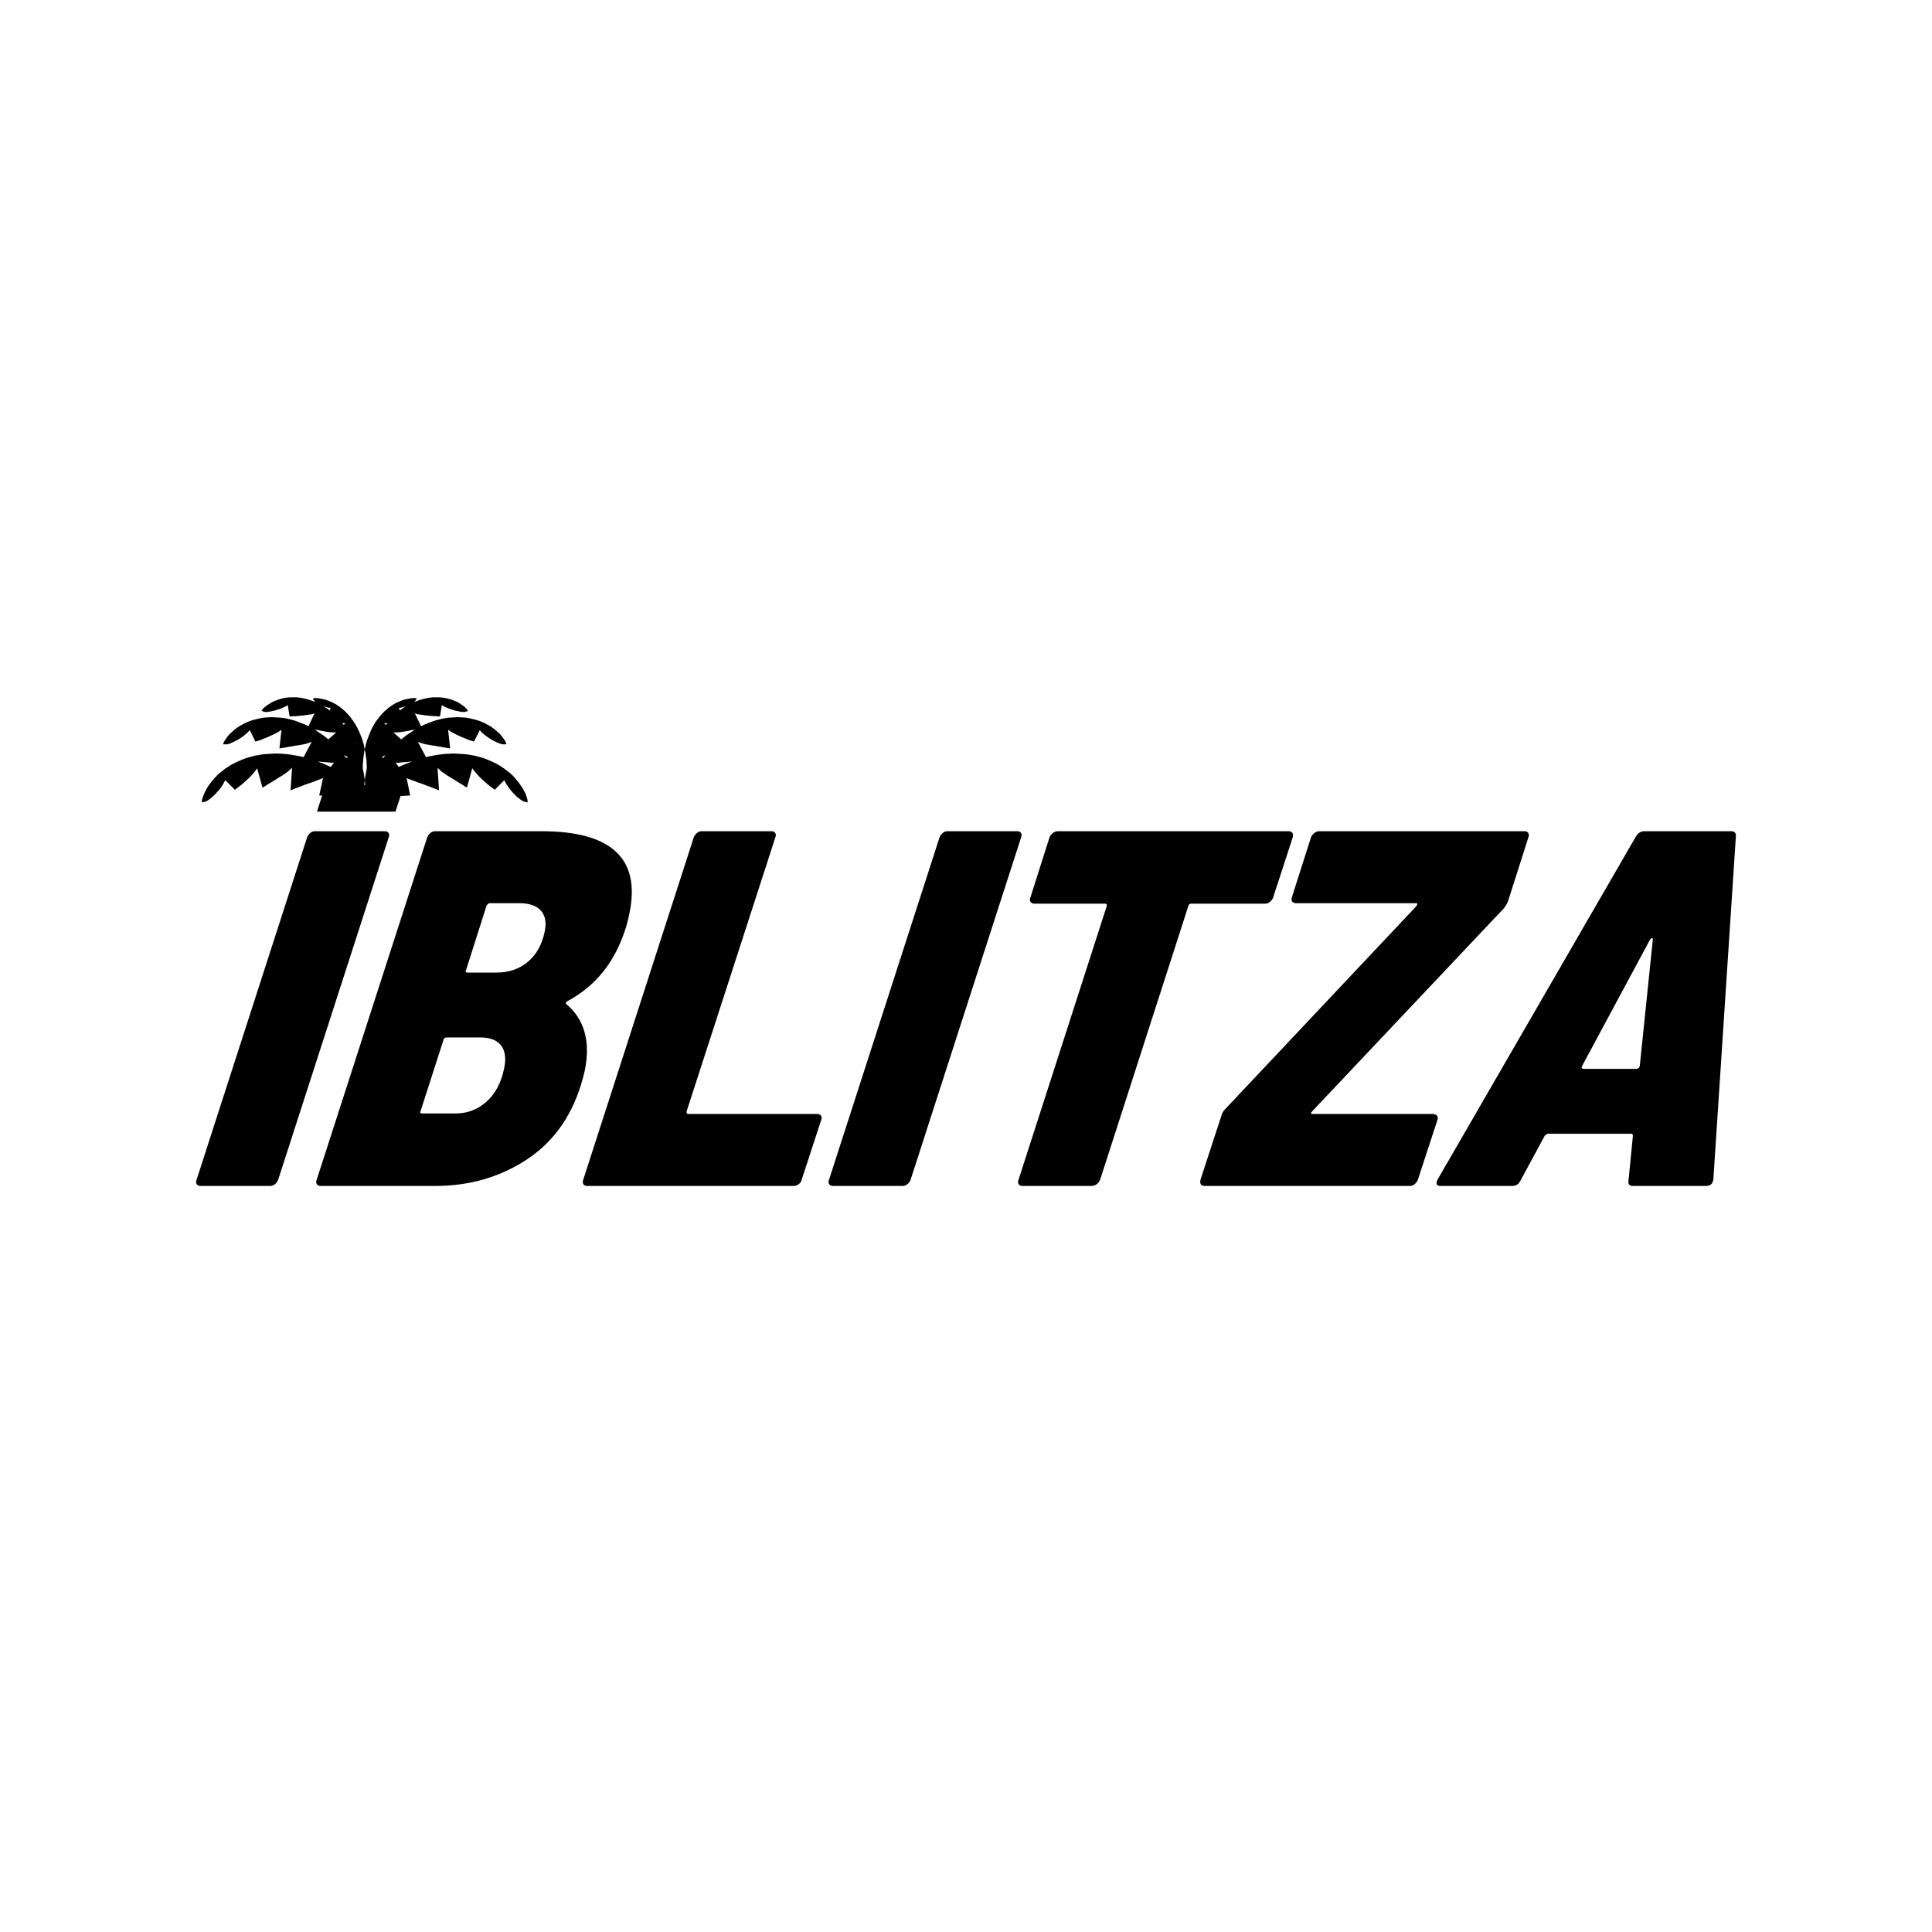
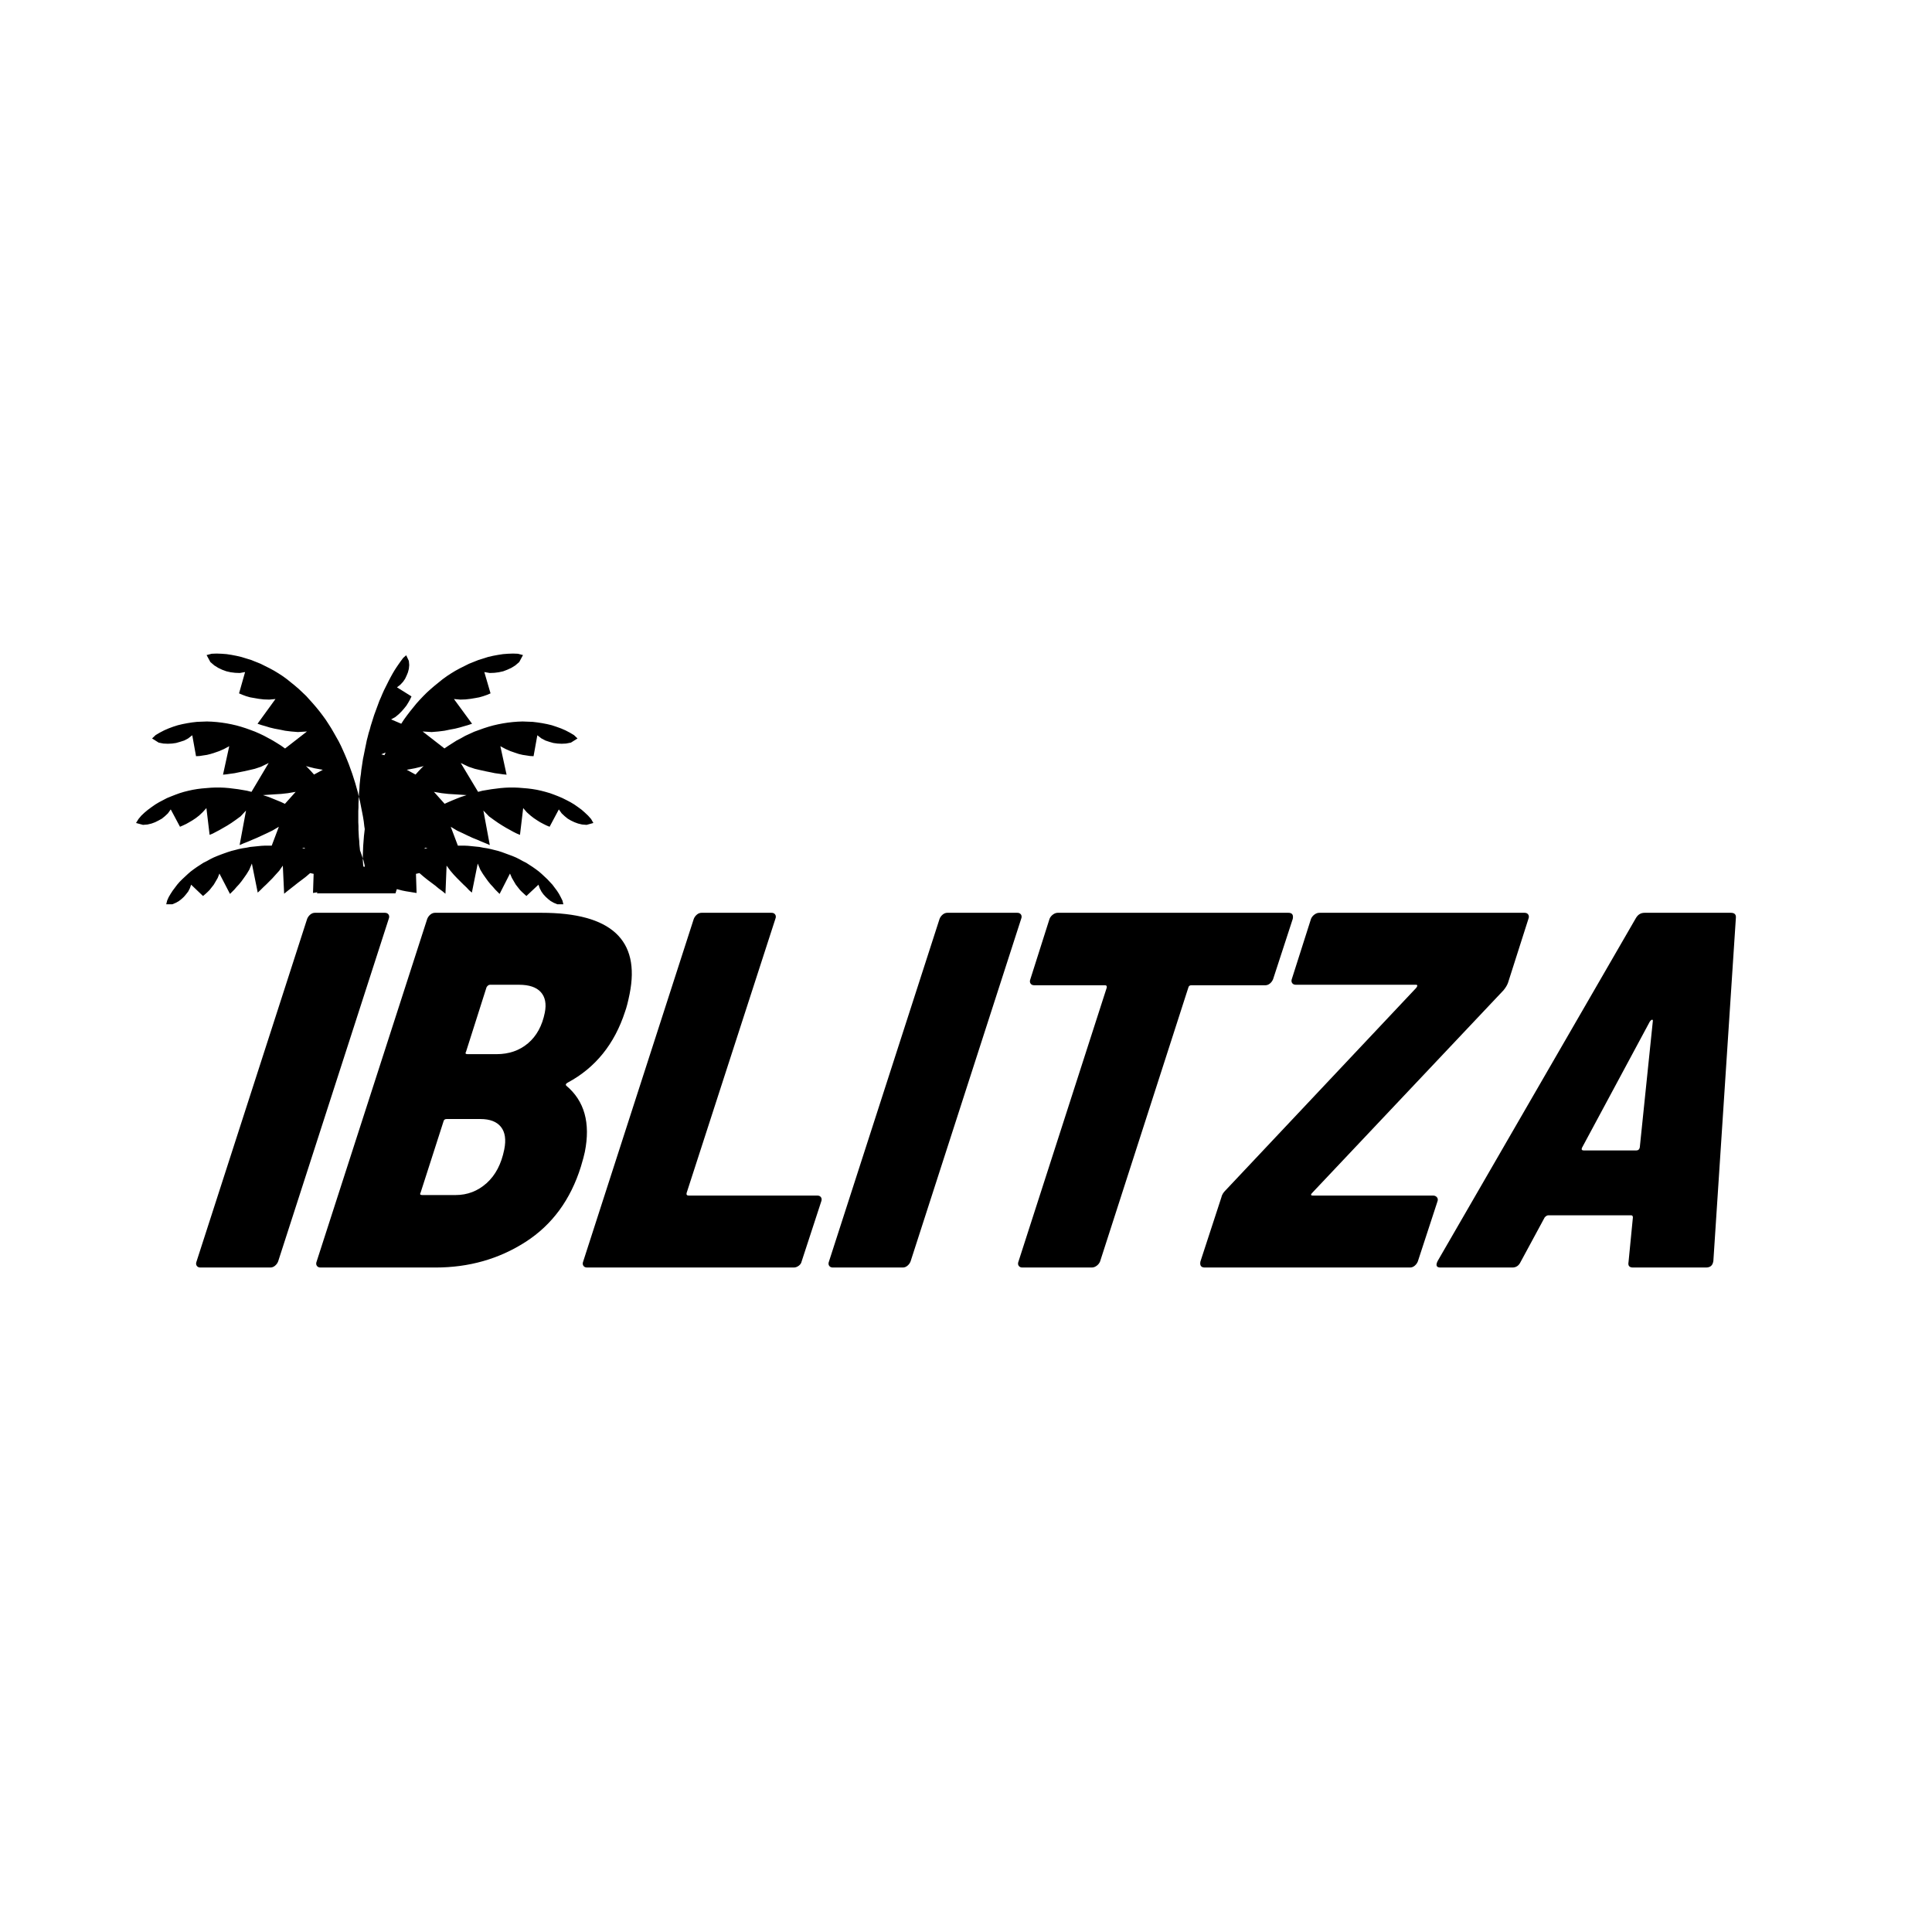
<svg xmlns="http://www.w3.org/2000/svg" viewBox="0 0 1024 1024" width="1024" height="1024">
  <defs />
  <rect width="1024" height="1024" fill="#ffffff" />
  <g fill="#000000">
-     <path d="M168.0,430.2 L209.6,430.2 L214.2,416.1 L172.5,416.1Z" />
-     <path d="M193.3,418.2 L194.5,416.8 L195.8,415.7 L197.1,414.7 L198.4,413.8 L199.8,412.9 L201.2,412.0 L202.6,411.1 L204.1,410.3 L205.5,409.5 L207.0,408.7 L208.4,407.9 L209.9,407.2 L211.4,406.5 L212.9,405.8 L214.5,405.1 L216.0,404.5 L217.6,403.9 L219.2,403.3 L220.8,402.8 L222.4,402.2 L224.0,401.8 L225.7,401.3 L227.4,400.9 L229.0,400.6 L230.7,400.3 L232.4,400.0 L234.1,399.8 L235.8,399.6 L237.6,399.5 L239.3,399.4 L241.0,399.4 L242.8,399.5 L244.5,399.6 L246.2,399.7 L248.0,399.9 L249.7,400.2 L251.4,400.5 L253.1,400.9 L254.8,401.4 L256.5,401.9 L258.1,402.5 L259.7,403.2 L261.3,403.9 L262.9,404.7 L264.4,405.5 L265.9,406.5 L267.3,407.4 L268.7,408.5 L270.1,409.6 L271.4,410.7 L272.6,412.0 L273.7,413.3 L274.8,414.6 L275.8,416.0 L276.8,417.4 L277.6,418.9 L278.4,420.4 L279.0,422.0 L279.5,423.6 L279.7,425.3 L279.7,425.3 L277.3,424.7 L275.9,423.8 L274.6,422.8 L273.5,421.9 L272.5,420.8 L271.5,419.8 L270.6,418.7 L269.7,417.6 L268.9,416.3 L268.0,415.0 L267.3,413.5 L262.2,418.6 L261.2,417.8 L260.2,417.1 L259.2,416.3 L258.2,415.5 L257.2,414.6 L256.1,413.6 L255.0,412.6 L253.9,411.5 L252.8,410.3 L251.6,408.9 L250.3,407.2 L247.5,417.4 L246.4,416.8 L245.2,416.0 L244.0,415.3 L242.7,414.5 L241.4,413.7 L240.0,412.8 L238.5,411.9 L237.0,411.0 L235.4,409.9 L233.7,408.7 L231.9,406.9 L232.7,418.9 L231.2,418.3 L229.7,417.7 L228.1,417.1 L226.4,416.5 L224.7,415.8 L223.0,415.2 L221.2,414.6 L219.4,413.9 L217.5,413.2 L215.5,412.4 L217.4,421.6 L215.9,421.7 L214.3,421.8 L212.7,421.9 L211.1,422.0 L209.4,422.1 L207.7,422.1 L205.9,422.0 L204.1,421.9 L202.3,421.8 L200.3,421.5 L198.3,421.1 L196.2,420.3 L193.3,418.2Z M193.3,418.2 L193.7,416.6 L194.4,415.1 L195.1,413.7 L195.8,412.4 L196.6,411.0 L197.4,409.7 L198.3,408.4 L199.1,407.1 L200.0,405.8 L201.0,404.6 L201.9,403.3 L202.9,402.1 L203.8,400.9 L204.9,399.7 L205.9,398.5 L207.0,397.3 L208.1,396.2 L209.2,395.0 L210.4,393.9 L211.6,392.9 L212.8,391.8 L214.0,390.8 L215.3,389.8 L216.6,388.9 L218.0,388.0 L219.3,387.1 L220.7,386.2 L222.2,385.5 L223.6,384.7 L225.1,384.0 L226.6,383.4 L228.1,382.8 L229.7,382.2 L231.3,381.7 L232.9,381.3 L234.5,380.9 L236.1,380.6 L237.7,380.4 L239.4,380.3 L241.1,380.2 L242.7,380.1 L244.4,380.2 L246.0,380.3 L247.7,380.5 L249.3,380.8 L250.9,381.2 L252.5,381.6 L254.1,382.1 L255.6,382.7 L257.1,383.4 L258.6,384.2 L260.0,385.0 L261.3,385.9 L262.6,386.9 L263.8,388.0 L265.0,389.1 L266.0,390.3 L267.0,391.6 L267.9,393.0 L268.4,394.5 L268.4,394.5 L266.1,394.5 L264.6,394.0 L263.2,393.4 L262.0,392.8 L260.8,392.2 L259.7,391.5 L258.6,390.8 L257.5,390.0 L256.4,389.1 L255.3,388.2 L254.3,387.0 L251.2,393.1 L250.2,392.7 L249.1,392.4 L248.0,392.0 L246.9,391.5 L245.8,391.1 L244.6,390.6 L243.3,390.0 L242.0,389.4 L240.6,388.7 L239.1,387.9 L237.5,386.8 L238.6,396.7 L237.4,396.5 L236.2,396.3 L234.9,396.1 L233.5,395.8 L232.1,395.6 L230.6,395.3 L229.1,395.1 L227.4,394.8 L225.6,394.5 L223.7,394.0 L221.5,393.2 L226.8,403.2 L225.3,403.2 L223.8,403.3 L222.2,403.3 L220.6,403.4 L218.9,403.6 L217.2,403.7 L215.4,403.9 L213.6,404.0 L211.7,404.2 L209.7,404.3 L215.0,411.3 L213.8,412.0 L212.5,412.7 L211.2,413.4 L209.8,414.2 L208.5,414.9 L207.0,415.6 L205.5,416.3 L204.0,416.9 L202.3,417.5 L200.6,418.1 L198.7,418.6 L196.6,418.8 L193.3,418.2Z M193.3,418.2 L193.1,416.7 L193.1,415.3 L193.3,413.9 L193.4,412.6 L193.7,411.2 L193.9,409.8 L194.2,408.4 L194.4,407.1 L194.8,405.7 L195.1,404.4 L195.5,403.0 L195.9,401.7 L196.3,400.3 L196.7,399.0 L197.2,397.7 L197.7,396.3 L198.3,395.0 L198.8,393.7 L199.5,392.4 L200.1,391.1 L200.8,389.9 L201.5,388.6 L202.3,387.4 L203.1,386.2 L203.9,385.0 L204.8,383.8 L205.7,382.7 L206.7,381.6 L207.6,380.5 L208.7,379.4 L209.8,378.4 L210.9,377.5 L212.0,376.5 L213.2,375.6 L214.4,374.8 L215.7,374.0 L217.0,373.3 L218.3,372.6 L219.7,372.0 L221.1,371.5 L222.5,371.0 L223.9,370.6 L225.4,370.2 L226.8,369.9 L228.3,369.7 L229.8,369.6 L231.3,369.6 L232.8,369.6 L234.2,369.7 L235.7,369.9 L237.1,370.2 L238.6,370.6 L240.0,371.1 L241.3,371.6 L242.6,372.2 L243.9,373.0 L245.1,373.8 L246.2,374.6 L247.2,375.6 L248.1,376.8 L248.1,376.8 L246.1,377.4 L244.6,377.3 L243.4,377.1 L242.2,376.8 L241.0,376.6 L239.9,376.2 L238.8,375.9 L237.7,375.5 L236.6,375.0 L235.4,374.5 L234.2,373.7 L233.2,379.7 L232.2,379.7 L231.2,379.6 L230.2,379.6 L229.2,379.5 L228.1,379.4 L227.0,379.3 L225.8,379.2 L224.5,379.0 L223.1,378.8 L221.6,378.6 L219.9,378.1 L223.8,386.2 L222.8,386.3 L221.7,386.5 L220.5,386.6 L219.4,386.8 L218.1,387.0 L216.8,387.3 L215.4,387.5 L213.9,387.8 L212.4,388.0 L210.6,388.2 L208.5,388.2 L216.1,394.9 L214.9,395.4 L213.6,395.9 L212.3,396.5 L211.0,397.0 L209.7,397.7 L208.3,398.3 L206.9,399.0 L205.4,399.8 L203.9,400.5 L202.3,401.2 L209.0,405.3 L208.2,406.3 L207.4,407.3 L206.5,408.3 L205.7,409.4 L204.7,410.4 L203.8,411.5 L202.8,412.5 L201.7,413.6 L200.6,414.7 L199.3,415.7 L197.9,416.7 L196.3,417.6 L193.3,418.2Z M193.3,418.2 L192.9,417.2 L192.7,416.2 L192.6,415.2 L192.5,414.1 L192.4,413.1 L192.3,412.1 L192.3,411.1 L192.2,410.0 L192.2,409.0 L192.2,408.0 L192.3,407.0 L192.3,405.9 L192.3,404.9 L192.4,403.9 L192.5,402.8 L192.6,401.8 L192.7,400.8 L192.9,399.7 L193.0,398.7 L193.2,397.7 L193.4,396.7 L193.7,395.6 L193.9,394.6 L194.2,393.6 L194.5,392.6 L194.8,391.6 L195.2,390.6 L195.6,389.6 L196.0,388.6 L196.4,387.6 L196.8,386.7 L197.3,385.7 L197.8,384.8 L198.4,383.8 L198.9,382.9 L199.5,382.0 L200.2,381.2 L200.8,380.3 L201.5,379.5 L202.2,378.7 L202.9,377.9 L203.7,377.1 L204.5,376.4 L205.3,375.7 L206.1,375.0 L207.0,374.4 L207.9,373.8 L208.8,373.2 L209.7,372.7 L210.7,372.2 L211.7,371.8 L212.6,371.4 L213.6,371.0 L214.7,370.7 L215.7,370.5 L216.7,370.3 L217.8,370.1 L218.8,370.0 L219.9,370.0 L220.9,370.2 L220.9,370.2 L220.1,371.5 L219.3,372.2 L218.5,372.8 L217.6,373.2 L216.8,373.6 L216.0,374.0 L215.2,374.3 L214.3,374.6 L213.4,374.9 L212.4,375.1 L211.4,375.2 L213.2,379.3 L212.5,379.7 L211.8,380.1 L211.1,380.5 L210.4,380.9 L209.6,381.3 L208.8,381.7 L207.9,382.1 L207.0,382.5 L206.0,382.9 L204.9,383.2 L203.6,383.5 L208.7,387.7 L208.0,388.2 L207.3,388.7 L206.5,389.2 L205.7,389.8 L204.9,390.3 L204.0,390.9 L203.1,391.5 L202.2,392.0 L201.1,392.7 L200.0,393.3 L198.5,393.8 L205.3,396.7 L204.6,397.4 L203.8,398.1 L203.0,398.8 L202.2,399.6 L201.4,400.3 L200.5,401.1 L199.7,401.9 L198.8,402.7 L197.8,403.6 L196.8,404.4 L202.4,406.1 L202.0,407.0 L201.6,407.9 L201.1,408.8 L200.7,409.7 L200.2,410.7 L199.7,411.6 L199.2,412.5 L198.6,413.5 L197.9,414.5 L197.2,415.4 L196.4,416.4 L195.3,417.3 L193.3,418.2Z M193.3,418.2 L192.2,416.8 L190.9,415.7 L189.6,414.7 L188.2,413.8 L186.9,412.9 L185.5,412.0 L184.1,411.1 L182.6,410.3 L181.2,409.5 L179.7,408.7 L178.2,407.9 L176.8,407.2 L175.3,406.5 L173.7,405.8 L172.2,405.1 L170.6,404.5 L169.1,403.9 L167.5,403.3 L165.9,402.8 L164.3,402.2 L162.6,401.8 L161.0,401.3 L159.3,400.9 L157.7,400.6 L156.0,400.3 L154.3,400.0 L152.6,399.8 L150.8,399.6 L149.1,399.5 L147.4,399.4 L145.7,399.4 L143.9,399.5 L142.2,399.6 L140.4,399.7 L138.7,399.9 L137.0,400.2 L135.3,400.5 L133.6,400.9 L131.9,401.4 L130.2,401.9 L128.6,402.5 L127.0,403.2 L125.4,403.9 L123.8,404.7 L122.3,405.5 L120.8,406.5 L119.3,407.4 L118.0,408.5 L116.6,409.6 L115.3,410.7 L114.1,412.0 L112.9,413.3 L111.9,414.6 L110.8,416.0 L109.9,417.4 L109.1,418.9 L108.3,420.4 L107.7,422.0 L107.1,423.6 L106.9,425.3 L106.9,425.3 L109.4,424.7 L110.8,423.8 L112.0,422.8 L113.1,421.9 L114.2,420.8 L115.1,419.8 L116.1,418.7 L117.0,417.6 L117.8,416.3 L118.6,415.0 L119.4,413.5 L124.5,418.6 L125.5,417.8 L126.5,417.1 L127.5,416.3 L128.5,415.5 L129.5,414.6 L130.6,413.6 L131.7,412.6 L132.8,411.5 L133.9,410.3 L135.1,408.9 L136.3,407.2 L139.1,417.4 L140.3,416.8 L141.5,416.0 L142.7,415.3 L144.0,414.5 L145.3,413.7 L146.7,412.8 L148.1,411.9 L149.7,411.0 L151.3,409.9 L152.9,408.7 L154.8,406.9 L154.0,418.9 L155.5,418.3 L157.0,417.7 L158.6,417.1 L160.2,416.5 L161.9,415.8 L163.7,415.2 L165.5,414.6 L167.3,413.9 L169.2,413.2 L171.2,412.4 L169.2,421.6 L170.8,421.7 L172.4,421.8 L174.0,421.9 L175.6,422.0 L177.3,422.1 L179.0,422.1 L180.8,422.0 L182.6,421.9 L184.4,421.8 L186.3,421.5 L188.3,421.1 L190.5,420.3 L193.3,418.2Z M193.3,418.2 L193.0,416.6 L192.3,415.1 L191.6,413.7 L190.8,412.4 L190.1,411.0 L189.2,409.7 L188.4,408.4 L187.5,407.1 L186.6,405.8 L185.7,404.6 L184.8,403.3 L183.8,402.1 L182.8,400.9 L181.8,399.7 L180.8,398.5 L179.7,397.3 L178.6,396.2 L177.5,395.0 L176.3,393.9 L175.1,392.9 L173.9,391.8 L172.7,390.8 L171.4,389.8 L170.1,388.9 L168.7,388.0 L167.4,387.1 L166.0,386.2 L164.5,385.5 L163.1,384.7 L161.6,384.0 L160.1,383.4 L158.5,382.8 L157.0,382.2 L155.4,381.7 L153.8,381.3 L152.2,380.9 L150.6,380.6 L148.9,380.4 L147.3,380.3 L145.6,380.2 L144.0,380.1 L142.3,380.2 L140.7,380.3 L139.0,380.5 L137.4,380.8 L135.8,381.2 L134.2,381.6 L132.6,382.1 L131.1,382.7 L129.6,383.4 L128.1,384.2 L126.7,385.0 L125.4,385.9 L124.1,386.9 L122.9,388.0 L121.7,389.1 L120.6,390.3 L119.7,391.6 L118.8,393.0 L118.2,394.5 L118.2,394.5 L120.6,394.5 L122.1,394.0 L123.4,393.4 L124.7,392.8 L125.8,392.2 L127.0,391.5 L128.1,390.8 L129.2,390.0 L130.2,389.1 L131.3,388.2 L132.4,387.0 L135.4,393.1 L136.5,392.7 L137.6,392.4 L138.7,392.0 L139.8,391.5 L140.9,391.1 L142.1,390.6 L143.4,390.0 L144.7,389.4 L146.1,388.7 L147.6,387.9 L149.2,386.8 L148.1,396.7 L149.3,396.5 L150.5,396.3 L151.8,396.1 L153.2,395.8 L154.6,395.6 L156.1,395.3 L157.6,395.1 L159.3,394.8 L161.0,394.5 L162.9,394.0 L165.2,393.2 L159.9,403.2 L161.4,403.2 L162.9,403.3 L164.5,403.3 L166.1,403.4 L167.8,403.6 L169.5,403.7 L171.3,403.9 L173.1,404.0 L175.0,404.2 L177.0,404.3 L171.6,411.3 L172.9,412.0 L174.2,412.7 L175.5,413.4 L176.8,414.2 L178.2,414.9 L179.7,415.6 L181.2,416.3 L182.7,416.9 L184.3,417.5 L186.1,418.1 L187.9,418.6 L190.1,418.8 L193.3,418.2Z M193.3,418.2 L193.6,416.7 L193.5,415.3 L193.4,413.9 L193.2,412.6 L193.0,411.2 L192.8,409.8 L192.5,408.4 L192.2,407.1 L191.9,405.7 L191.6,404.4 L191.2,403.0 L190.8,401.7 L190.4,400.3 L189.9,399.0 L189.5,397.7 L189.0,396.3 L188.4,395.0 L187.8,393.7 L187.2,392.4 L186.6,391.1 L185.9,389.9 L185.2,388.6 L184.4,387.4 L183.6,386.2 L182.8,385.0 L181.9,383.8 L181.0,382.7 L180.0,381.6 L179.0,380.5 L178.0,379.4 L176.9,378.4 L175.8,377.5 L174.6,376.5 L173.5,375.6 L172.2,374.8 L171.0,374.0 L169.7,373.3 L168.3,372.6 L167.0,372.0 L165.6,371.5 L164.2,371.0 L162.8,370.6 L161.3,370.2 L159.8,369.9 L158.4,369.7 L156.9,369.6 L155.4,369.6 L153.9,369.6 L152.4,369.7 L151.0,369.9 L149.5,370.2 L148.1,370.6 L146.7,371.1 L145.4,371.6 L144.1,372.2 L142.8,373.0 L141.6,373.8 L140.5,374.6 L139.4,375.6 L138.6,376.8 L138.6,376.8 L140.6,377.4 L142.0,377.3 L143.3,377.1 L144.5,376.8 L145.6,376.6 L146.8,376.2 L147.9,375.9 L149.0,375.5 L150.1,375.0 L151.3,374.5 L152.5,373.7 L153.5,379.7 L154.5,379.7 L155.4,379.6 L156.5,379.6 L157.5,379.5 L158.6,379.4 L159.7,379.3 L160.9,379.2 L162.2,379.0 L163.5,378.8 L165.0,378.6 L166.7,378.1 L162.9,386.2 L163.9,386.3 L165.0,386.5 L166.1,386.6 L167.3,386.8 L168.6,387.0 L169.9,387.3 L171.3,387.5 L172.7,387.8 L174.3,388.0 L176.0,388.2 L178.2,388.2 L170.6,394.9 L171.8,395.4 L173.1,395.9 L174.3,396.5 L175.7,397.0 L177.0,397.7 L178.4,398.3 L179.8,399.0 L181.2,399.8 L182.8,400.5 L184.4,401.2 L177.7,405.3 L178.5,406.3 L179.3,407.3 L180.1,408.3 L181.0,409.4 L181.9,410.4 L182.9,411.5 L183.9,412.5 L185.0,413.6 L186.1,414.7 L187.4,415.7 L188.8,416.7 L190.4,417.6 L193.3,418.2Z M193.3,418.2 L193.8,417.2 L194.0,416.2 L194.1,415.2 L194.2,414.1 L194.3,413.1 L194.4,412.1 L194.4,411.1 L194.4,410.0 L194.4,409.0 L194.4,408.0 L194.4,407.0 L194.4,405.9 L194.3,404.9 L194.3,403.9 L194.2,402.8 L194.1,401.8 L193.9,400.8 L193.8,399.7 L193.6,398.7 L193.4,397.7 L193.2,396.7 L193.0,395.6 L192.8,394.6 L192.5,393.6 L192.2,392.6 L191.9,391.6 L191.5,390.6 L191.1,389.6 L190.7,388.6 L190.3,387.6 L189.8,386.7 L189.4,385.7 L188.8,384.8 L188.3,383.8 L187.7,382.9 L187.1,382.0 L186.5,381.2 L185.9,380.3 L185.2,379.5 L184.5,378.7 L183.7,377.9 L183.0,377.1 L182.2,376.4 L181.4,375.7 L180.5,375.0 L179.7,374.4 L178.8,373.8 L177.9,373.2 L176.9,372.7 L176.0,372.2 L175.0,371.8 L174.0,371.4 L173.0,371.0 L172.0,370.7 L171.0,370.5 L170.0,370.3 L168.9,370.1 L167.9,370.0 L166.8,370.0 L165.8,370.2 L165.8,370.2 L166.6,371.5 L167.4,372.2 L168.2,372.8 L169.0,373.2 L169.8,373.6 L170.7,374.0 L171.5,374.3 L172.4,374.6 L173.3,374.9 L174.2,375.1 L175.3,375.2 L173.5,379.3 L174.2,379.7 L174.9,380.1 L175.6,380.5 L176.3,380.9 L177.1,381.3 L177.9,381.7 L178.8,382.1 L179.7,382.5 L180.7,382.9 L181.7,383.2 L183.0,383.5 L178.0,387.7 L178.7,388.2 L179.4,388.7 L180.2,389.2 L181.0,389.8 L181.8,390.3 L182.6,390.9 L183.5,391.5 L184.5,392.0 L185.5,392.7 L186.7,393.3 L188.2,393.8 L181.3,396.7 L182.1,397.4 L182.9,398.1 L183.7,398.8 L184.5,399.6 L185.3,400.3 L186.2,401.1 L187.0,401.9 L187.9,402.7 L188.9,403.6 L189.9,404.4 L184.3,406.1 L184.7,407.0 L185.1,407.9 L185.5,408.8 L186.0,409.7 L186.5,410.7 L187.0,411.6 L187.5,412.5 L188.1,413.5 L188.7,414.5 L189.5,415.4 L190.3,416.4 L191.3,417.3 L193.3,418.2Z" />
+     <path d="M168.0,473.5 L209.6,473.5 L214.2,459.4 L172.5,459.4Z" />
+     <path d="M193.3,461.5 L194.9,460.0 L196.7,459.0 L198.4,458.1 L200.2,457.3 L202.0,456.6 L203.8,455.8 L205.6,455.2 L207.4,454.5 L209.2,453.9 L211.1,453.3 L212.9,452.7 L214.8,452.2 L216.7,451.7 L218.6,451.2 L220.5,450.7 L222.4,450.3 L224.3,449.9 L226.3,449.6 L228.2,449.3 L230.2,449.0 L232.1,448.8 L234.1,448.6 L236.1,448.4 L238.1,448.3 L240.0,448.2 L242.0,448.2 L244.0,448.2 L246.0,448.2 L248.1,448.3 L250.1,448.5 L252.1,448.7 L254.1,448.9 L256.1,449.3 L258.1,449.6 L260.0,450.0 L262.0,450.5 L264.0,451.0 L265.9,451.6 L267.8,452.3 L269.7,453.0 L271.6,453.7 L273.5,454.5 L275.3,455.4 L277.1,456.4 L278.9,457.3 L280.6,458.4 L282.3,459.5 L284.0,460.7 L285.6,461.9 L287.1,463.2 L288.6,464.6 L290.1,466.0 L291.4,467.4 L292.8,468.9 L294.0,470.5 L295.2,472.1 L296.3,473.8 L297.2,475.5 L298.1,477.3 L298.6,479.3 L298.6,479.3 L295.4,479.3 L293.5,478.5 L291.9,477.6 L290.5,476.5 L289.2,475.3 L288.0,474.0 L287.0,472.6 L286.1,470.9 L285.4,468.9 L279.0,474.9 L277.9,473.9 L276.7,472.8 L275.6,471.7 L274.5,470.3 L273.4,468.9 L272.4,467.2 L271.3,465.3 L270.3,463.0 L264.8,473.8 L263.7,472.7 L262.5,471.5 L261.3,470.1 L260.0,468.7 L258.7,467.1 L257.4,465.3 L256.0,463.3 L254.6,461.0 L253.2,457.7 L250.1,473.1 L248.6,471.8 L247.2,470.3 L245.6,468.8 L244.0,467.2 L242.3,465.5 L240.5,463.6 L238.7,461.5 L236.7,458.8 L236.1,473.7 L234.4,472.3 L232.5,470.9 L230.7,469.4 L228.7,467.9 L226.7,466.4 L224.7,464.8 L222.6,463.0 L220.4,461.1 L220.8,473.3 L218.9,473.0 L217.1,472.7 L215.2,472.4 L213.2,472.0 L211.3,471.5 L209.3,471.0 L207.2,470.4 L205.1,469.8 L203.0,469.0 L200.8,468.0 L198.6,466.8 L196.2,465.1 L193.3,461.5Z M193.3,461.5 L194.3,459.1 L195.7,457.2 L197.2,455.4 L198.7,453.7 L200.3,452.0 L201.9,450.4 L203.5,448.8 L205.2,447.2 L206.8,445.7 L208.6,444.2 L210.3,442.7 L212.1,441.2 L213.9,439.7 L215.7,438.3 L217.5,436.9 L219.4,435.6 L221.3,434.3 L223.3,433.0 L225.2,431.7 L227.2,430.5 L229.3,429.4 L231.3,428.2 L233.4,427.1 L235.5,426.1 L237.7,425.1 L239.8,424.2 L242.0,423.3 L244.3,422.4 L246.5,421.7 L248.8,420.9 L251.1,420.3 L253.4,419.7 L255.7,419.1 L258.1,418.7 L260.5,418.3 L262.9,418.0 L265.3,417.7 L267.7,417.5 L270.1,417.4 L272.5,417.4 L274.9,417.5 L277.3,417.7 L279.7,417.9 L282.1,418.2 L284.5,418.6 L286.8,419.1 L289.1,419.7 L291.5,420.4 L293.7,421.2 L296.0,422.1 L298.1,423.0 L300.3,424.1 L302.4,425.2 L304.4,426.4 L306.4,427.8 L308.3,429.2 L310.0,430.7 L311.7,432.3 L313.3,434.1 L314.5,436.2 L314.5,436.2 L310.9,437.2 L308.5,437.0 L306.4,436.5 L304.5,435.8 L302.6,434.9 L300.9,433.9 L299.3,432.6 L297.7,431.1 L296.2,429.0 L291.3,438.2 L289.6,437.5 L288.0,436.7 L286.3,435.8 L284.7,434.8 L282.9,433.6 L281.1,432.2 L279.2,430.5 L277.3,428.3 L275.6,442.5 L273.9,441.8 L272.1,440.9 L270.3,439.9 L268.3,438.8 L266.3,437.6 L264.1,436.2 L261.8,434.6 L259.2,432.7 L256.2,429.6 L259.6,447.9 L257.5,447.0 L255.3,446.1 L253.0,445.1 L250.5,444.1 L247.9,442.9 L245.2,441.6 L242.2,440.2 L238.9,438.2 L245.1,454.6 L242.6,453.9 L240.0,453.2 L237.3,452.4 L234.5,451.7 L231.6,450.9 L228.7,450.1 L225.6,449.3 L222.3,448.2 L228.5,461.2 L226.4,461.8 L224.3,462.3 L222.1,462.8 L219.8,463.3 L217.5,463.8 L215.1,464.2 L212.6,464.5 L210.0,464.8 L207.3,464.9 L204.5,464.9 L201.5,464.7 L198.2,464.0 L193.3,461.5Z M193.3,461.5 L193.4,458.7 L194.0,456.2 L194.8,453.8 L195.6,451.5 L196.5,449.1 L197.4,446.8 L198.4,444.6 L199.5,442.3 L200.5,440.1 L201.7,437.8 L202.8,435.6 L204.0,433.4 L205.2,431.2 L206.5,429.1 L207.8,426.9 L209.2,424.8 L210.6,422.7 L212.1,420.6 L213.6,418.6 L215.1,416.5 L216.7,414.6 L218.4,412.6 L220.1,410.7 L221.8,408.8 L223.6,406.9 L225.5,405.1 L227.4,403.4 L229.3,401.6 L231.3,400.0 L233.4,398.4 L235.4,396.8 L237.6,395.3 L239.8,393.9 L242.0,392.5 L244.3,391.3 L246.6,390.0 L249.0,388.9 L251.4,387.8 L253.9,386.9 L256.4,386.0 L258.9,385.2 L261.4,384.5 L264.0,383.9 L266.6,383.4 L269.2,383.0 L271.8,382.7 L274.4,382.5 L277.0,382.4 L279.6,382.5 L282.3,382.6 L284.8,382.9 L287.4,383.3 L290.0,383.8 L292.5,384.4 L294.9,385.2 L297.4,386.1 L299.7,387.1 L302.0,388.3 L304.2,389.6 L306.1,391.4 L306.1,391.4 L302.6,393.6 L300.0,394.1 L297.7,394.2 L295.5,394.1 L293.3,393.8 L291.2,393.2 L289.1,392.5 L287.0,391.4 L284.8,389.7 L282.8,400.8 L280.9,400.7 L279.0,400.4 L277.0,400.1 L274.9,399.6 L272.8,398.9 L270.5,398.1 L268.0,397.0 L265.2,395.5 L268.5,410.6 L266.6,410.4 L264.5,410.1 L262.3,409.8 L259.9,409.3 L257.4,408.8 L254.7,408.2 L251.7,407.5 L248.4,406.4 L244.2,404.4 L254.6,421.7 L252.2,421.6 L249.6,421.5 L246.9,421.4 L244.0,421.2 L240.9,421.0 L237.7,420.8 L234.1,420.4 L230.0,419.7 L242.7,433.9 L239.9,434.2 L237.0,434.4 L234.0,434.7 L230.9,435.1 L227.7,435.4 L224.4,435.8 L220.9,436.1 L217.1,436.4 L228.7,447.0 L226.8,448.4 L224.8,449.8 L222.8,451.2 L220.7,452.6 L218.6,454.0 L216.3,455.4 L214.0,456.7 L211.5,458.0 L208.8,459.2 L206.0,460.4 L202.9,461.4 L199.3,462.1 L193.3,461.5Z M193.3,461.5 L192.5,458.7 L192.3,456.1 L192.3,453.4 L192.4,450.9 L192.5,448.3 L192.7,445.7 L192.9,443.1 L193.2,440.5 L193.5,438.0 L193.9,435.4 L194.3,432.9 L194.8,430.3 L195.3,427.8 L195.8,425.2 L196.4,422.7 L197.0,420.1 L197.7,417.6 L198.4,415.1 L199.2,412.6 L200.0,410.1 L200.9,407.6 L201.8,405.1 L202.8,402.6 L203.8,400.2 L204.9,397.7 L206.0,395.3 L207.2,392.9 L208.5,390.6 L209.8,388.3 L211.2,385.9 L212.6,383.7 L214.1,381.4 L215.7,379.2 L217.3,377.1 L219.0,375.0 L220.7,372.9 L222.5,370.9 L224.4,368.9 L226.3,367.0 L228.3,365.2 L230.4,363.4 L232.5,361.7 L234.6,360.0 L236.8,358.4 L239.1,356.9 L241.4,355.5 L243.8,354.2 L246.2,353.0 L248.6,351.8 L251.1,350.8 L253.6,349.8 L256.2,349.0 L258.7,348.2 L261.3,347.6 L264.0,347.1 L266.6,346.7 L269.2,346.5 L271.9,346.4 L274.5,346.5 L277.2,347.2 L277.2,347.2 L275.2,350.9 L273.1,352.7 L271.0,354.0 L268.8,355.0 L266.7,355.8 L264.4,356.3 L262.1,356.6 L259.6,356.7 L256.7,356.2 L260.0,367.5 L258.1,368.3 L256.1,369.0 L254.0,369.6 L251.8,370.0 L249.4,370.4 L246.8,370.7 L244.0,370.8 L240.6,370.5 L250.2,383.6 L248.1,384.3 L246.0,384.9 L243.6,385.6 L241.2,386.2 L238.5,386.7 L235.6,387.3 L232.4,387.7 L228.8,388.0 L224.0,387.7 L240.6,400.6 L238.1,401.5 L235.5,402.4 L232.8,403.3 L229.9,404.3 L226.8,405.3 L223.6,406.3 L219.9,407.2 L215.6,408.0 L233.0,417.5 L230.3,418.8 L227.6,420.1 L224.7,421.5 L221.8,422.9 L218.8,424.4 L215.6,425.9 L212.3,427.4 L208.6,428.9 L223.6,435.5 L222.2,437.6 L220.7,439.7 L219.2,441.7 L217.6,443.8 L215.9,445.9 L214.1,448.0 L212.2,450.1 L210.2,452.2 L208.0,454.3 L205.5,456.3 L202.8,458.3 L199.4,460.2 L193.3,461.5Z M193.3,461.5 L191.7,460.0 L190.0,459.0 L188.3,458.1 L186.5,457.3 L184.7,456.6 L182.9,455.8 L181.1,455.2 L179.3,454.5 L177.4,453.9 L175.6,453.3 L173.7,452.7 L171.9,452.2 L170.0,451.7 L168.1,451.2 L166.2,450.7 L164.3,450.3 L162.4,449.9 L160.4,449.6 L158.5,449.3 L156.5,449.0 L154.6,448.8 L152.6,448.6 L150.6,448.4 L148.6,448.3 L146.6,448.2 L144.6,448.2 L142.6,448.2 L140.6,448.2 L138.6,448.3 L136.6,448.5 L134.6,448.7 L132.6,448.9 L130.6,449.3 L128.6,449.6 L126.6,450.0 L124.7,450.5 L122.7,451.0 L120.8,451.6 L118.8,452.3 L116.9,453.0 L115.1,453.7 L113.2,454.5 L111.4,455.4 L109.6,456.4 L107.8,457.3 L106.1,458.4 L104.4,459.5 L102.7,460.7 L101.1,461.9 L99.6,463.2 L98.1,464.6 L96.6,466.0 L95.2,467.4 L93.9,468.9 L92.7,470.5 L91.5,472.1 L90.4,473.8 L89.4,475.5 L88.6,477.3 L88.1,479.3 L88.1,479.3 L91.3,479.3 L93.2,478.5 L94.8,477.6 L96.2,476.5 L97.5,475.3 L98.6,474.0 L99.7,472.6 L100.6,470.9 L101.3,468.9 L107.6,474.9 L108.8,473.9 L110.0,472.8 L111.1,471.7 L112.2,470.3 L113.3,468.9 L114.3,467.2 L115.4,465.3 L116.3,463.0 L121.9,473.8 L123.0,472.7 L124.2,471.5 L125.4,470.1 L126.7,468.7 L128.0,467.1 L129.3,465.3 L130.7,463.3 L132.1,461.0 L133.5,457.7 L136.6,473.1 L138.0,471.8 L139.5,470.3 L141.1,468.8 L142.7,467.2 L144.4,465.5 L146.1,463.6 L148.0,461.5 L149.9,458.8 L150.6,473.7 L152.3,472.3 L154.1,470.9 L156.0,469.4 L157.9,467.9 L159.9,466.4 L162.0,464.8 L164.1,463.0 L166.3,461.1 L165.9,473.3 L167.7,473.0 L169.6,472.7 L171.5,472.4 L173.5,472.0 L175.4,471.5 L177.4,471.0 L179.5,470.4 L181.5,469.8 L183.7,469.0 L185.8,468.0 L188.1,466.8 L190.5,465.1 L193.3,461.5Z M193.3,461.5 L192.3,459.1 L191.0,457.2 L189.5,455.4 L188.0,453.7 L186.4,452.0 L184.8,450.4 L183.2,448.8 L181.5,447.2 L179.8,445.7 L178.1,444.2 L176.4,442.7 L174.6,441.2 L172.8,439.7 L171.0,438.3 L169.1,436.9 L167.3,435.6 L165.3,434.3 L163.4,433.0 L161.4,431.7 L159.4,430.5 L157.4,429.4 L155.4,428.2 L153.3,427.1 L151.1,426.1 L149.0,425.1 L146.8,424.2 L144.6,423.3 L142.4,422.4 L140.2,421.7 L137.9,420.9 L135.6,420.3 L133.3,419.7 L130.9,419.1 L128.6,418.7 L126.2,418.3 L123.8,418.0 L121.4,417.7 L119.0,417.5 L116.6,417.4 L114.2,417.4 L111.8,417.5 L109.4,417.7 L107.0,417.9 L104.6,418.2 L102.2,418.6 L99.9,419.1 L97.5,419.7 L95.2,420.4 L93.0,421.2 L90.7,422.1 L88.5,423.0 L86.4,424.1 L84.3,425.2 L82.3,426.4 L80.3,427.8 L78.4,429.2 L76.6,430.7 L74.9,432.3 L73.4,434.1 L72.1,436.2 L72.1,436.2 L75.8,437.2 L78.2,437.0 L80.3,436.5 L82.2,435.8 L84.0,434.9 L85.8,433.9 L87.4,432.6 L89.0,431.1 L90.5,429.0 L95.4,438.2 L97.0,437.5 L98.7,436.7 L100.3,435.8 L102.0,434.8 L103.8,433.6 L105.6,432.2 L107.4,430.5 L109.4,428.3 L111.1,442.5 L112.8,441.8 L114.5,440.9 L116.4,439.9 L118.3,438.8 L120.4,437.6 L122.6,436.2 L124.9,434.6 L127.5,432.7 L130.4,429.6 L127.0,447.9 L129.1,447.0 L131.4,446.1 L133.7,445.1 L136.1,444.1 L138.7,442.9 L141.5,441.6 L144.4,440.2 L147.8,438.2 L141.6,454.6 L144.1,453.9 L146.7,453.2 L149.4,452.4 L152.2,451.7 L155.0,450.9 L158.0,450.1 L161.1,449.3 L164.4,448.2 L158.2,461.2 L160.3,461.8 L162.4,462.3 L164.6,462.8 L166.9,463.3 L169.2,463.8 L171.6,464.2 L174.1,464.5 L176.7,464.8 L179.3,464.9 L182.1,464.9 L185.1,464.7 L188.5,464.0 L193.3,461.5Z M193.3,461.5 L193.3,458.7 L192.7,456.2 L191.9,453.8 L191.1,451.5 L190.2,449.1 L189.2,446.8 L188.2,444.6 L187.2,442.3 L186.1,440.1 L185.0,437.8 L183.9,435.6 L182.7,433.4 L181.4,431.2 L180.2,429.1 L178.8,426.9 L177.5,424.8 L176.1,422.7 L174.6,420.6 L173.1,418.6 L171.6,416.5 L170.0,414.6 L168.3,412.6 L166.6,410.7 L164.9,408.8 L163.1,406.9 L161.2,405.1 L159.3,403.4 L157.4,401.6 L155.4,400.0 L153.3,398.4 L151.2,396.8 L149.1,395.3 L146.9,393.9 L144.6,392.5 L142.4,391.3 L140.0,390.0 L137.7,388.9 L135.2,387.8 L132.8,386.9 L130.3,386.0 L127.8,385.2 L125.3,384.5 L122.7,383.9 L120.1,383.4 L117.5,383.0 L114.9,382.7 L112.3,382.5 L109.7,382.4 L107.0,382.5 L104.4,382.6 L101.8,382.9 L99.3,383.3 L96.7,383.8 L94.2,384.4 L91.7,385.2 L89.3,386.1 L87.0,387.1 L84.7,388.3 L82.5,389.6 L80.6,391.4 L80.6,391.4 L84.1,393.6 L86.6,394.1 L89.0,394.2 L91.2,394.1 L93.3,393.8 L95.4,393.2 L97.6,392.5 L99.7,391.4 L101.9,389.7 L103.9,400.8 L105.8,400.7 L107.7,400.4 L109.7,400.1 L111.7,399.6 L113.9,398.9 L116.2,398.1 L118.7,397.0 L121.5,395.5 L118.2,410.6 L120.1,410.4 L122.2,410.1 L124.4,409.8 L126.8,409.3 L129.3,408.8 L132.0,408.2 L135.0,407.5 L138.3,406.4 L142.4,404.4 L132.1,421.7 L134.5,421.6 L137.1,421.5 L139.8,421.4 L142.7,421.2 L145.7,421.0 L149.0,420.8 L152.6,420.4 L156.7,419.7 L144.0,433.9 L146.8,434.2 L149.7,434.4 L152.7,434.7 L155.8,435.1 L159.0,435.4 L162.3,435.8 L165.8,436.1 L169.6,436.4 L158.0,447.0 L159.9,448.4 L161.8,449.8 L163.9,451.2 L165.9,452.6 L168.1,454.0 L170.4,455.4 L172.7,456.7 L175.2,458.0 L177.8,459.2 L180.7,460.4 L183.8,461.4 L187.4,462.1 L193.3,461.5Z M193.3,461.5 L194.2,458.7 L194.4,456.1 L194.4,453.4 L194.3,450.9 L194.2,448.3 L194.0,445.7 L193.8,443.1 L193.5,440.5 L193.1,438.0 L192.8,435.4 L192.4,432.9 L191.9,430.3 L191.4,427.8 L190.9,425.2 L190.3,422.7 L189.7,420.1 L189.0,417.6 L188.3,415.1 L187.5,412.6 L186.7,410.1 L185.8,407.6 L184.9,405.1 L183.9,402.6 L182.9,400.2 L181.8,397.7 L180.7,395.3 L179.5,392.9 L178.2,390.6 L176.9,388.3 L175.5,385.9 L174.1,383.7 L172.6,381.4 L171.0,379.2 L169.4,377.1 L167.7,375.0 L165.9,372.9 L164.1,370.9 L162.3,368.9 L160.3,367.0 L158.4,365.2 L156.3,363.4 L154.2,361.7 L152.1,360.0 L149.9,358.4 L147.6,356.9 L145.3,355.5 L142.9,354.2 L140.5,353.0 L138.1,351.8 L135.6,350.8 L133.1,349.8 L130.5,349.0 L127.9,348.2 L125.3,347.6 L122.7,347.1 L120.1,346.7 L117.5,346.5 L114.8,346.4 L112.2,346.5 L109.5,347.2 L109.5,347.2 L111.5,350.9 L113.6,352.7 L115.7,354.0 L117.8,355.0 L120.0,355.8 L122.2,356.3 L124.6,356.6 L127.1,356.7 L129.9,356.2 L126.7,367.5 L128.6,368.3 L130.5,369.0 L132.6,369.6 L134.9,370.0 L137.2,370.4 L139.8,370.7 L142.7,370.8 L146.0,370.5 L136.5,383.6 L138.6,384.3 L140.7,384.9 L143.0,385.6 L145.5,386.2 L148.2,386.7 L151.1,387.3 L154.3,387.7 L157.9,388.0 L162.7,387.7 L146.1,400.6 L148.6,401.5 L151.2,402.4 L153.9,403.3 L156.8,404.3 L159.8,405.3 L163.1,406.3 L166.7,407.2 L171.1,408.0 L153.6,417.5 L156.3,418.8 L159.1,420.1 L162.0,421.5 L164.9,422.9 L167.9,424.4 L171.1,425.9 L174.4,427.4 L178.0,428.9 L163.1,435.5 L164.5,437.6 L166.0,439.7 L167.5,441.7 L169.1,443.8 L170.8,445.9 L172.6,448.0 L174.5,450.1 L176.5,452.2 L178.7,454.3 L181.2,456.3 L183.9,458.3 L187.3,460.2 L193.3,461.5Z M193.3,461.5 L192.3,459.5 L191.8,457.5 L191.5,455.5 L191.2,453.6 L190.9,451.6 L190.7,449.6 L190.5,447.7 L190.4,445.7 L190.2,443.7 L190.1,441.7 L190.0,439.8 L190.0,437.8 L189.9,435.8 L189.9,433.8 L189.9,431.9 L189.9,429.9 L190.0,427.9 L190.0,425.9 L190.1,424.0 L190.2,422.0 L190.3,420.0 L190.5,418.0 L190.6,416.0 L190.8,414.1 L191.0,412.1 L191.3,410.1 L191.5,408.1 L191.8,406.2 L192.1,404.2 L192.4,402.2 L192.8,400.3 L193.2,398.3 L193.6,396.3 L194.0,394.4 L194.4,392.4 L194.9,390.5 L195.4,388.5 L196.0,386.6 L196.5,384.7 L197.1,382.8 L197.7,380.9 L198.3,379.0 L199.0,377.1 L199.7,375.2 L200.4,373.3 L201.1,371.4 L201.9,369.6 L202.7,367.7 L203.5,365.9 L204.4,364.1 L205.3,362.3 L206.2,360.5 L207.1,358.8 L208.1,357.0 L209.1,355.3 L210.2,353.6 L211.3,352.0 L212.5,350.3 L213.7,348.7 L215.3,347.3 L215.3,347.3 L216.7,350.3 L216.9,352.5 L216.7,354.5 L216.2,356.4 L215.5,358.1 L214.7,359.8 L213.6,361.4 L212.2,362.9 L210.4,364.3 L218.1,369.1 L217.3,370.8 L216.4,372.4 L215.4,374.0 L214.2,375.5 L212.9,377.0 L211.4,378.5 L209.6,380.0 L207.3,381.3 L218.8,386.2 L217.7,387.7 L216.4,389.3 L215.1,390.8 L213.6,392.4 L211.9,393.9 L210.1,395.4 L208.0,396.9 L205.5,398.4 L202.1,399.8 L217.6,404.2 L216.1,405.8 L214.5,407.4 L212.7,409.0 L210.9,410.6 L208.9,412.2 L206.7,413.9 L204.3,415.5 L201.3,417.1 L216.2,420.5 L214.5,422.2 L212.7,423.9 L210.8,425.6 L208.9,427.4 L206.9,429.1 L204.9,430.9 L202.6,432.7 L200.2,434.5 L212.5,437.1 L211.7,439.0 L211.0,440.8 L210.1,442.7 L209.2,444.6 L208.3,446.5 L207.2,448.3 L206.1,450.2 L204.8,452.1 L203.4,454.0 L201.9,455.9 L200.1,457.8 L197.8,459.7 L193.3,461.5Z" />
  </g>
-   <path d="M104.18 625.34 162.79 443.78Q163.33 442.44 164.45 441.50Q165.58 440.56 166.92 440.56H203.99Q205.33 440.56 205.95 441.50Q206.57 442.44 206.03 443.78L147.42 625.34Q146.89 626.69 145.76 627.63Q144.63 628.57 143.29 628.57H106.22Q104.88 628.57 104.26 627.63Q103.64 626.69 104.18 625.34ZM230.85 628.57H169.88Q168.54 628.57 167.92 627.63Q167.30 626.69 167.84 625.34L226.44 443.78Q226.98 442.44 228.11 441.50Q229.24 440.56 230.58 440.56H286.98Q342.31 440.56 333.72 483.53Q332.48 489.71 331.30 492.93Q322.92 518.71 300.95 530.53Q299.45 531.34 300.09 532.14Q314.59 544.23 309.97 567.33Q309.49 569.75 307.88 575.12Q299.66 601.44 278.55 615.00Q257.44 628.57 230.85 628.57ZM257.87 480.04 247.02 514.15Q246.21 515.49 247.82 515.49H263.13Q273.07 515.49 279.87 509.72Q286.66 503.94 288.76 493.47Q290.15 486.48 286.63 482.59Q283.12 478.70 275.06 478.70H259.75Q258.67 478.70 257.87 480.04ZM267.27 565.99Q268.83 558.20 265.50 554.03Q262.17 549.87 254.65 549.87H236.65Q235.31 549.87 235.04 551.21L222.95 588.82Q222.15 590.16 223.76 590.16H241.48Q250.88 590.16 257.92 583.85Q264.96 577.54 267.27 565.99ZM309.11 625.34 367.72 443.78Q368.26 442.44 369.39 441.50Q370.51 440.56 371.86 440.56H408.92Q410.27 440.56 410.88 441.50Q411.50 442.44 410.96 443.78L363.91 589.08Q363.64 590.43 364.98 590.43H433.20Q434.55 590.43 435.16 591.37Q435.78 592.31 435.24 593.65L424.88 625.34Q424.61 626.69 423.35 627.63Q422.08 628.57 420.74 628.57H311.16Q309.81 628.57 309.20 627.63Q308.58 626.69 309.11 625.34ZM439.38 625.34 497.99 443.78Q498.52 442.44 499.65 441.50Q500.78 440.56 502.12 440.56H539.19Q540.53 440.56 541.15 441.50Q541.77 442.44 541.23 443.78L482.62 625.34Q482.09 626.69 480.96 627.63Q479.83 628.57 478.49 628.57H441.42Q440.08 628.57 439.46 627.63Q438.84 626.69 439.38 625.34ZM685.19 443.78 674.77 475.74Q674.23 477.08 673.11 478.02Q671.98 478.96 670.63 478.96H631.42Q630.08 478.96 629.81 480.31L583.07 625.34Q582.54 626.69 581.28 627.63Q580.01 628.57 578.67 628.57H541.87Q540.53 628.57 539.91 627.63Q539.29 626.69 539.83 625.34L586.57 480.31Q586.83 478.96 585.76 478.96H548.16Q546.82 478.96 546.20 478.02Q545.58 477.08 546.12 475.74L556.27 443.78Q556.81 442.44 558.07 441.50Q559.33 440.56 560.67 440.56H682.88Q685.84 440.56 685.19 443.78ZM636.26 625.34 647.32 591.50Q647.75 589.35 649.74 587.47L750.67 480.31Q751.80 478.70 750.46 478.70H686.80Q685.46 478.70 684.84 477.75Q684.23 476.81 684.76 475.47L694.86 443.78Q695.40 442.44 696.66 441.50Q697.92 440.56 699.27 440.56H808.04Q809.39 440.56 810.00 441.50Q810.62 442.44 810.09 443.78L799.29 477.62Q798.64 479.50 796.87 481.65L695.67 588.82Q694.00 590.43 695.88 590.43H759.54Q760.88 590.43 761.63 591.37Q762.38 592.31 761.85 593.65L751.48 625.34Q750.94 626.69 749.81 627.63Q748.69 628.57 747.34 628.57H638.57Q635.61 628.57 636.26 625.34ZM863.16 625.61 865.47 601.98Q865.41 600.90 864.61 600.90H820.56Q819.75 600.90 818.73 601.98L805.95 625.61Q804.55 628.57 801.60 628.57H763.46Q760.24 628.57 762.01 625.08L867.13 443.24Q868.75 440.56 871.70 440.56H917.36Q920.31 440.56 920.05 443.24L908.12 625.08L908.01 625.61Q907.42 628.57 904.20 628.57H865.52Q862.57 628.57 863.16 625.61ZM839.52 566.52H867.19Q868.80 566.52 869.12 564.91L876.00 498.30Q876.21 497.23 875.67 497.23Q875.14 497.23 874.39 498.30L838.45 565.18Q837.91 566.52 839.52 566.52Z" fill="#000000" />
+   <path d="M104.18 668.59 162.79 487.02Q163.33 485.68 164.45 484.74Q165.58 483.80 166.92 483.80H203.99Q205.33 483.80 205.95 484.74Q206.57 485.68 206.03 487.02L147.42 668.59Q146.89 669.93 145.76 670.87Q144.63 671.81 143.29 671.81H106.22Q104.88 671.81 104.26 670.87Q103.64 669.93 104.18 668.59ZM230.85 671.81H169.88Q168.54 671.81 167.92 670.87Q167.30 669.93 167.84 668.59L226.44 487.02Q226.98 485.68 228.11 484.74Q229.24 483.80 230.58 483.80H286.98Q342.31 483.80 333.72 526.77Q332.48 532.95 331.30 536.17Q322.92 561.96 300.95 573.78Q299.45 574.58 300.09 575.39Q314.59 587.47 309.97 610.57Q309.49 612.99 307.88 618.36Q299.66 644.68 278.55 658.25Q257.44 671.81 230.85 671.81ZM257.87 523.28 247.02 557.39Q246.21 558.73 247.82 558.73H263.13Q273.07 558.73 279.87 552.96Q286.66 547.19 288.76 536.71Q290.15 529.73 286.63 525.83Q283.12 521.94 275.06 521.94H259.75Q258.67 521.94 257.87 523.28ZM267.27 609.23Q268.83 601.44 265.50 597.28Q262.17 593.11 254.65 593.11H236.65Q235.31 593.11 235.04 594.46L222.95 632.06Q222.15 633.40 223.76 633.40H241.48Q250.88 633.40 257.92 627.09Q264.96 620.78 267.27 609.23ZM309.11 668.59 367.72 487.02Q368.26 485.68 369.39 484.74Q370.51 483.80 371.86 483.80H408.92Q410.27 483.80 410.88 484.74Q411.50 485.68 410.96 487.02L363.91 632.33Q363.64 633.67 364.98 633.67H433.20Q434.55 633.67 435.16 634.61Q435.78 635.55 435.24 636.89L424.88 668.59Q424.61 669.93 423.35 670.87Q422.08 671.81 420.74 671.81H311.16Q309.81 671.81 309.20 670.87Q308.58 669.93 309.11 668.59ZM439.38 668.59 497.99 487.02Q498.52 485.68 499.65 484.74Q500.78 483.80 502.12 483.80H539.19Q540.53 483.80 541.15 484.74Q541.77 485.68 541.23 487.02L482.62 668.59Q482.09 669.93 480.96 670.87Q479.83 671.81 478.49 671.81H441.42Q440.08 671.81 439.46 670.87Q438.84 669.93 439.38 668.59ZM685.19 487.02 674.77 518.98Q674.23 520.33 673.11 521.27Q671.98 522.21 670.63 522.21H631.42Q630.08 522.21 629.81 523.55L583.07 668.59Q582.54 669.93 581.28 670.87Q580.01 671.81 578.67 671.81H541.87Q540.53 671.81 539.91 670.87Q539.29 669.93 539.83 668.59L586.57 523.55Q586.83 522.21 585.76 522.21H548.16Q546.82 522.21 546.20 521.27Q545.58 520.33 546.12 518.98L556.27 487.02Q556.81 485.68 558.07 484.74Q559.33 483.80 560.67 483.80H682.88Q685.84 483.80 685.19 487.02ZM636.26 668.59 647.32 634.74Q647.75 632.60 649.74 630.72L750.67 523.55Q751.80 521.94 750.46 521.94H686.80Q685.46 521.94 684.84 521.00Q684.23 520.06 684.76 518.71L694.86 487.02Q695.40 485.68 696.66 484.74Q697.92 483.80 699.27 483.80H808.04Q809.39 483.80 810.00 484.74Q810.62 485.68 810.09 487.02L799.29 520.86Q798.64 522.74 796.87 524.89L695.67 632.06Q694.00 633.67 695.88 633.67H759.54Q760.88 633.67 761.63 634.61Q762.38 635.55 761.85 636.89L751.48 668.59Q750.94 669.93 749.81 670.87Q748.69 671.81 747.34 671.81H638.57Q635.61 671.81 636.26 668.59ZM863.16 668.86 865.47 645.22Q865.41 644.15 864.61 644.15H820.56Q819.75 644.15 818.73 645.22L805.95 668.86Q804.55 671.81 801.60 671.81H763.46Q760.24 671.81 762.01 668.32L867.13 486.48Q868.75 483.80 871.70 483.80H917.36Q920.31 483.80 920.05 486.48L908.12 668.32L908.01 668.86Q907.42 671.81 904.20 671.81H865.52Q862.57 671.81 863.16 668.86ZM839.52 609.77H867.19Q868.80 609.77 869.12 608.15L876.00 541.54Q876.21 540.47 875.67 540.47Q875.14 540.47 874.39 541.54L838.45 608.42Q837.91 609.77 839.52 609.77Z" fill="#000000" />
</svg>
